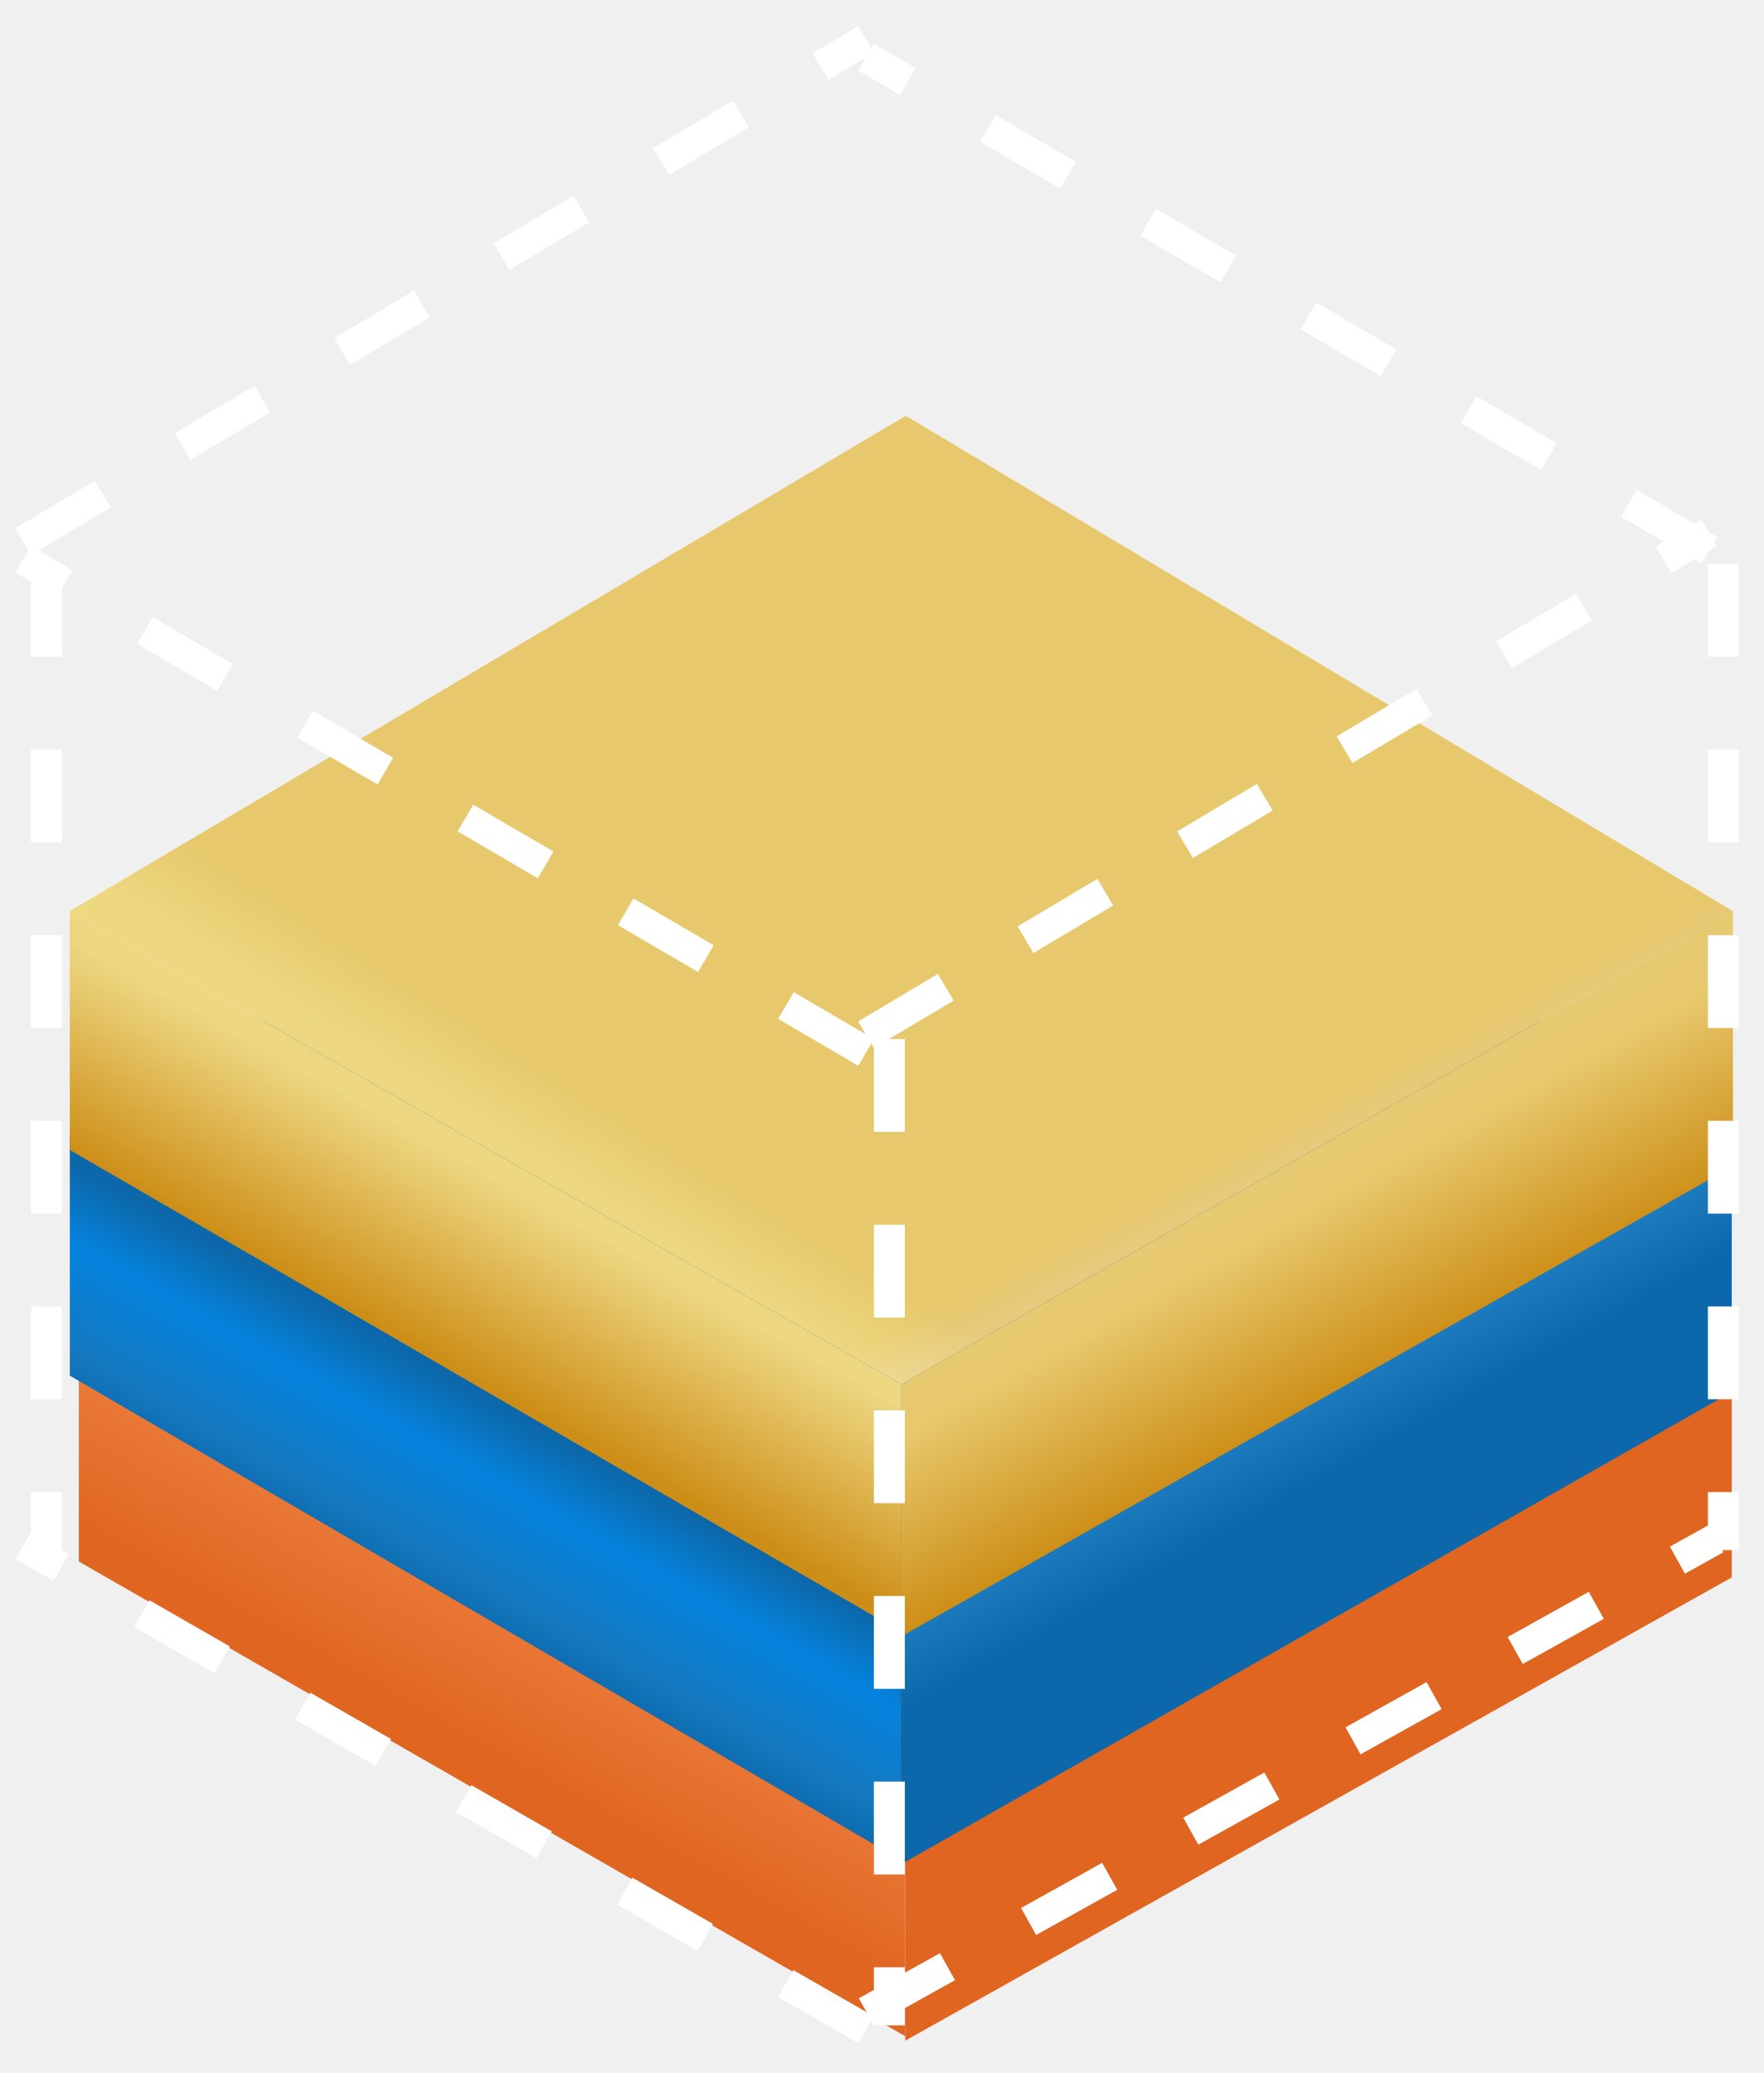
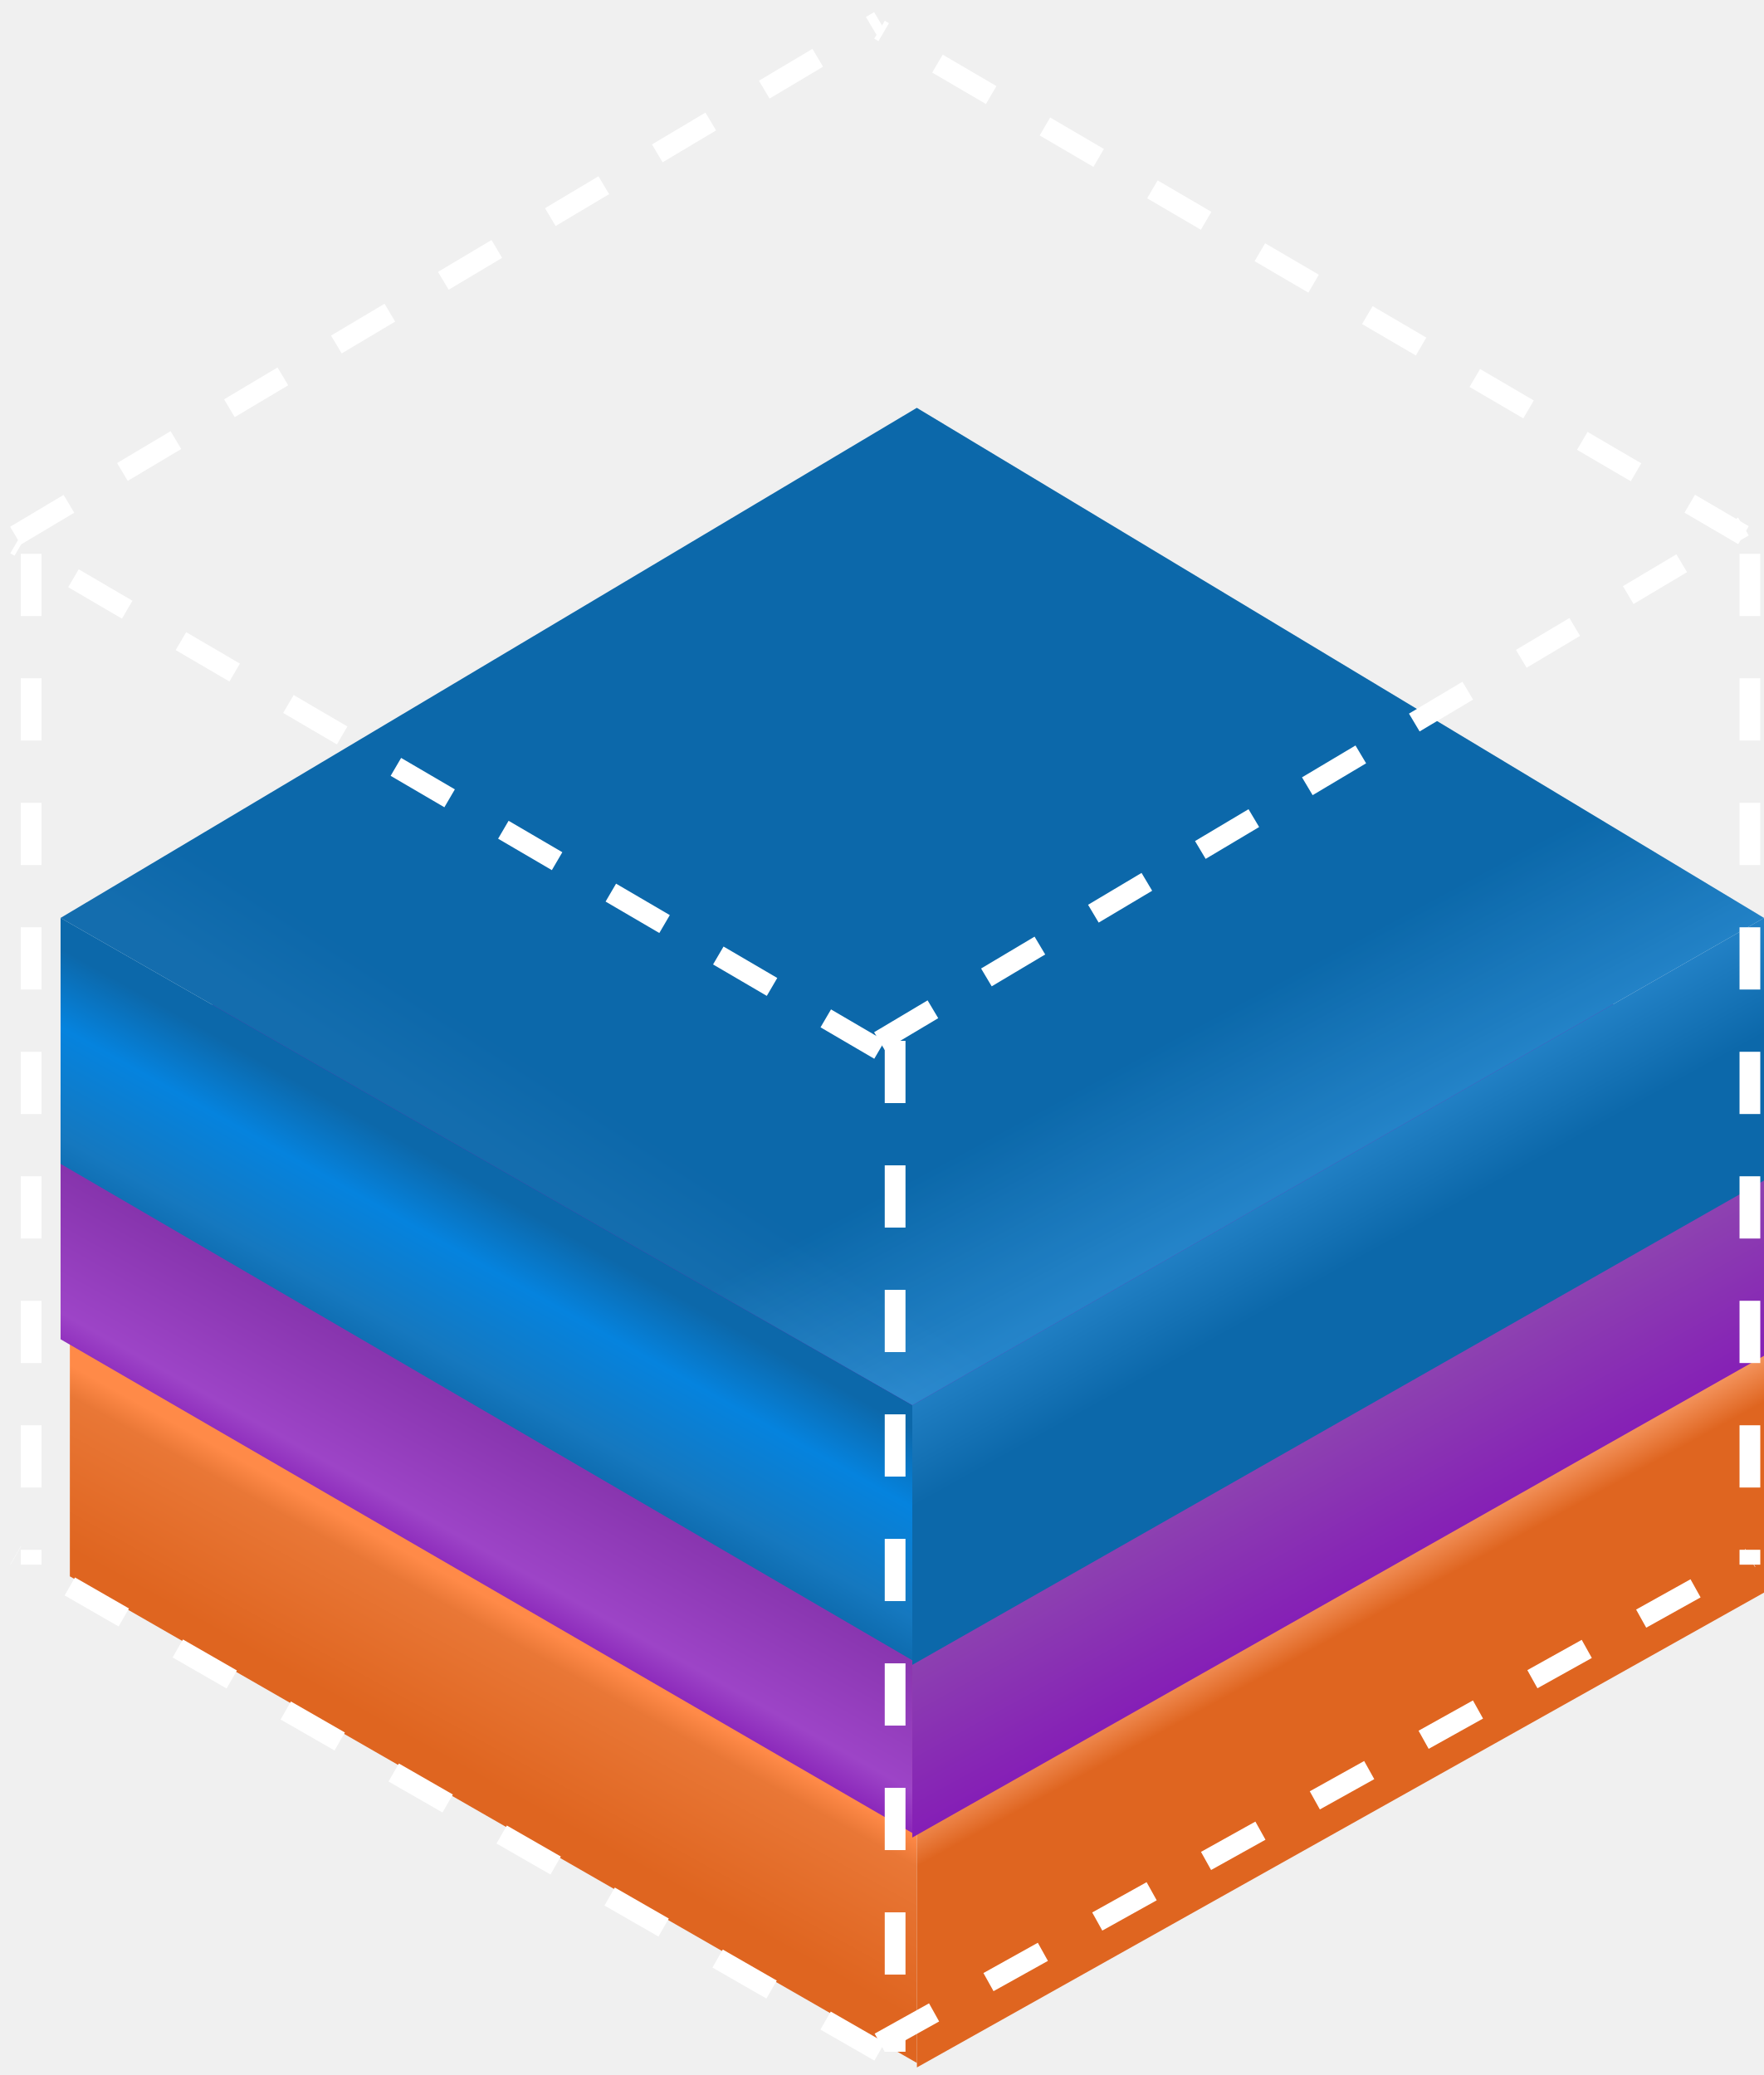
- <svg xmlns="http://www.w3.org/2000/svg" width="57" height="67" viewBox="0 0 57 67" fill="none">
-   <path d="M29.397 27.1L2.548 42.867L29.255 57.93L55.962 42.867L29.397 27.1Z" fill="url(#paint0_linear_532_252)" />
-   <path d="M29.397 27.1L2.548 42.867L29.255 57.93L55.962 42.867L29.397 27.1Z" fill="url(#paint1_linear_532_252)" fill-opacity="0.2" />
-   <path d="M2.548 50.469V42.867L29.255 57.93V65.813L2.548 50.469Z" fill="url(#paint2_linear_532_252)" />
-   <path d="M55.962 42.867L29.255 57.93V65.954L55.962 50.982V42.867Z" fill="url(#paint3_linear_532_252)" />
-   <path d="M29.252 20.623L2.256 36.707L29.109 52.073L55.962 36.707L29.252 20.623Z" fill="url(#paint4_linear_532_252)" />
-   <path d="M29.252 20.623L2.256 36.707L29.109 52.073L55.962 36.707L29.252 20.623Z" fill="url(#paint5_linear_532_252)" fill-opacity="0.2" />
-   <path d="M2.256 44.462V36.707L29.109 52.073V60.116L2.256 44.462Z" fill="url(#paint6_linear_532_252)" />
-   <path d="M55.962 36.707L29.109 52.073V60.259L55.962 44.986V36.707Z" fill="url(#paint7_linear_532_252)" />
-   <path d="M29.271 13.439L2.256 29.448L29.128 44.742L56 29.448L29.271 13.439Z" fill="url(#paint8_linear_532_252)" />
-   <path d="M29.271 13.439L2.256 29.448L29.128 44.742L56 29.448L29.271 13.439Z" fill="url(#paint9_linear_532_252)" fill-opacity="0.2" />
-   <path d="M2.256 37.167V29.448L29.128 44.742V52.747L2.256 37.167Z" fill="url(#paint10_linear_532_252)" />
-   <path d="M56 29.448L29.128 44.742V52.89L56 37.688V29.448Z" fill="url(#paint11_linear_532_252)" />
-   <line x1="0.744" y1="17.505" x2="27.985" y2="1.276" stroke="white" stroke-dasharray="3 3" />
-   <line x1="27.985" y1="33.443" x2="55.225" y2="17.215" stroke="white" stroke-dasharray="3 3" />
-   <line x1="27.997" y1="65.023" x2="55.445" y2="49.734" stroke="white" stroke-dasharray="3 3" />
-   <line x1="55.228" y1="17.786" x2="27.988" y2="1.848" stroke="white" stroke-dasharray="3 3" />
-   <line x1="27.988" y1="34.014" x2="0.748" y2="18.076" stroke="white" stroke-dasharray="3 3" />
-   <line x1="27.991" y1="65.603" x2="0.751" y2="49.955" stroke="white" stroke-dasharray="3 3" />
-   <line x1="28.74" y1="33.583" x2="28.74" y2="65.46" stroke="white" stroke-dasharray="3 3" />
-   <line x1="55.691" y1="18.224" x2="55.691" y2="50.101" stroke="white" stroke-dasharray="3 3" />
-   <line x1="1.5" y1="18.224" x2="1.5" y2="50.101" stroke="white" stroke-dasharray="3 3" />
+ <svg xmlns="http://www.w3.org/2000/svg" width="85" height="100" viewBox="0 0 85 100" fill="none">
+   <path d="M44.4 40.253L3.366 64.351L44.183 87.372L85 64.351L44.4 40.253Z" fill="url(#paint0_linear_532_906)" />
+   <path d="M44.4 40.253L3.366 64.351L44.183 87.372L85 64.351L44.4 40.253Z" fill="url(#paint1_linear_532_906)" fill-opacity="0.2" />
+   <path d="M3.366 75.968V64.35L44.183 87.371V99.42L3.366 75.968Z" fill="url(#paint2_linear_532_906)" />
+   <path d="M85 64.35L44.183 87.371V99.635L85 76.753V64.35Z" fill="url(#paint3_linear_532_906)" />
+   <path d="M44.178 28.304L2.919 52.753L43.959 76.111L85 52.753L44.178 28.304Z" fill="url(#paint4_linear_532_906)" />
+   <path d="M44.178 28.304L2.919 52.753L43.959 76.111L85 52.753L44.178 28.304Z" fill="url(#paint5_linear_532_906)" fill-opacity="0.2" />
+   <path d="M2.919 64.543V52.754L43.959 76.112V88.337L2.919 64.543Z" fill="url(#paint6_linear_532_906)" />
+   <path d="M85 52.754L43.96 76.112V88.556L85 65.339V52.754Z" fill="url(#paint7_linear_532_906)" />
+   <path d="M44.178 19.656L2.919 44.238L43.96 67.723L85 44.238L44.178 19.656Z" fill="url(#paint8_linear_532_906)" />
+   <path d="M44.178 19.656L2.919 44.238L43.96 67.723L85 44.238L44.178 19.656Z" fill="url(#paint9_linear_532_906)" fill-opacity="0.2" />
+   <path d="M2.919 56.09V44.238L43.96 67.723V80.014L2.919 56.09Z" fill="url(#paint10_linear_532_906)" />
+   <path d="M85 44.238L43.96 67.723V80.234L85 56.891V44.238Z" fill="url(#paint11_linear_532_906)" />
+   <line x1="0.744" y1="25.816" x2="42.376" y2="1.014" stroke="white" stroke-dasharray="3 3" />
+   <line x1="42.376" y1="50.175" x2="84.008" y2="25.373" stroke="white" stroke-dasharray="3 3" />
+   <line x1="42.389" y1="98.443" x2="84.339" y2="75.077" stroke="white" stroke-dasharray="3 3" />
+   <line x1="84.012" y1="25.791" x2="42.38" y2="1.432" stroke="white" stroke-dasharray="3 3" />
+   <line x1="42.38" y1="50.593" x2="0.748" y2="26.234" stroke="white" stroke-dasharray="3 3" />
+   <line x1="42.383" y1="98.871" x2="0.751" y2="74.954" stroke="white" stroke-dasharray="3 3" />
+   <line x1="43.132" y1="50.161" x2="43.132" y2="98.879" stroke="white" stroke-dasharray="3 3" />
+   <line x1="84.321" y1="26.688" x2="84.321" y2="75.406" stroke="white" stroke-dasharray="3 3" />
+   <line x1="1.5" y1="26.688" x2="1.5" y2="75.406" stroke="white" stroke-dasharray="3 3" />
  <defs>
-     <linearGradient id="paint0_linear_532_252" x1="25.42" y1="29.634" x2="37.886" y2="53.097" gradientUnits="userSpaceOnUse">
+     <linearGradient id="paint0_linear_532_906" x1="38.321" y1="44.126" x2="57.373" y2="79.985" gradientUnits="userSpaceOnUse">
      <stop offset="0.951" stop-color="#DF6520" />
      <stop offset="1" stop-color="#D98B5F" />
    </linearGradient>
-     <linearGradient id="paint1_linear_532_252" x1="20.59" y1="45.26" x2="17.224" y2="50.637" gradientUnits="userSpaceOnUse">
+     <linearGradient id="paint1_linear_532_906" x1="30.939" y1="68.008" x2="25.796" y2="76.226" gradientUnits="userSpaceOnUse">
      <stop offset="0.565" stop-color="#DF6520" />
      <stop offset="1" stop-color="#F49966" />
    </linearGradient>
-     <linearGradient id="paint2_linear_532_252" x1="17.322" y1="52.017" x2="14.1" y2="57.814" gradientUnits="userSpaceOnUse">
+     <linearGradient id="paint2_linear_532_906" x1="25.946" y1="78.335" x2="21.021" y2="87.194" gradientUnits="userSpaceOnUse">
      <stop stop-color="#FF8A48" />
      <stop offset="0.13" stop-color="#E97736" />
      <stop offset="0.77" stop-color="#DF6520" />
      <stop offset="1" stop-color="#DF6520" />
    </linearGradient>
-     <linearGradient id="paint3_linear_532_252" x1="42.041" y1="50.328" x2="45.683" y2="56.972" gradientUnits="userSpaceOnUse">
+     <linearGradient id="paint3_linear_532_906" x1="63.723" y1="75.753" x2="69.29" y2="85.908" gradientUnits="userSpaceOnUse">
      <stop stop-color="#FFAD7E" />
      <stop offset="0.264" stop-color="#DF6520" />
      <stop offset="1" stop-color="#DF6520" />
    </linearGradient>
-     <linearGradient id="paint4_linear_532_252" x1="25.252" y1="23.207" x2="38.072" y2="46.989" gradientUnits="userSpaceOnUse">
+     <linearGradient id="paint4_linear_532_906" x1="38.065" y1="32.233" x2="57.494" y2="68.471" gradientUnits="userSpaceOnUse">
+       <stop offset="0.951" stop-color="#851EB6" />
+       <stop offset="1" stop-color="#A631DD" />
+     </linearGradient>
+     <linearGradient id="paint5_linear_532_906" x1="30.643" y1="56.464" x2="25.404" y2="64.76" gradientUnits="userSpaceOnUse">
+       <stop offset="0.565" stop-color="#851EB6" />
+       <stop offset="1" stop-color="#B96EDC" />
+     </linearGradient>
+     <linearGradient id="paint6_linear_532_906" x1="25.622" y1="66.944" x2="20.601" y2="75.894" gradientUnits="userSpaceOnUse">
+       <stop stop-color="#851EB6" />
+       <stop offset="0.13" stop-color="#8533AB" />
+       <stop offset="0.77" stop-color="#9D44C7" />
+       <stop offset="1" stop-color="#851EB6" />
+     </linearGradient>
+     <linearGradient id="paint7_linear_532_906" x1="63.607" y1="64.324" x2="69.282" y2="74.584" gradientUnits="userSpaceOnUse">
+       <stop stop-color="#B072CD" />
+       <stop offset="0.264" stop-color="#8E46B0" />
+       <stop offset="1" stop-color="#851EB6" />
+     </linearGradient>
+     <linearGradient id="paint8_linear_532_906" x1="38.066" y1="23.607" x2="57.658" y2="59.953" gradientUnits="userSpaceOnUse">
      <stop offset="0.775" stop-color="#0C68AA" />
      <stop offset="1" stop-color="#2B8BD1" />
    </linearGradient>
-     <linearGradient id="paint5_linear_532_252" x1="20.396" y1="39.148" x2="16.941" y2="44.589" gradientUnits="userSpaceOnUse">
+     <linearGradient id="paint9_linear_532_906" x1="30.643" y1="47.97" x2="25.363" y2="56.284" gradientUnits="userSpaceOnUse">
      <stop offset="0.565" stop-color="#0C68AA" />
      <stop offset="1" stop-color="#3083BF" />
    </linearGradient>
-     <linearGradient id="paint6_linear_532_252" x1="17.111" y1="46.042" x2="13.798" y2="51.914" gradientUnits="userSpaceOnUse">
+     <linearGradient id="paint10_linear_532_906" x1="25.622" y1="58.505" x2="20.56" y2="67.48" gradientUnits="userSpaceOnUse">
      <stop stop-color="#0C68AA" />
      <stop offset="0.32" stop-color="#0583DE" />
      <stop offset="0.77" stop-color="#1578BF" />
      <stop offset="1" stop-color="#0C68AA" />
    </linearGradient>
-     <linearGradient id="paint7_linear_532_252" x1="41.964" y1="44.318" x2="45.709" y2="51.051" gradientUnits="userSpaceOnUse">
+     <linearGradient id="paint11_linear_532_906" x1="63.607" y1="55.871" x2="69.329" y2="66.16" gradientUnits="userSpaceOnUse">
      <stop stop-color="#2382C7" />
      <stop offset="0.435" stop-color="#0C68AA" />
      <stop offset="1" stop-color="#0C68AA" />
    </linearGradient>
-     <linearGradient id="paint8_linear_532_252" x1="25.269" y1="16.012" x2="37.99" y2="39.739" gradientUnits="userSpaceOnUse">
-       <stop offset="0.951" stop-color="#EDD781" />
-       <stop offset="1" stop-color="#EDD997" />
-     </linearGradient>
-     <linearGradient id="paint9_linear_532_252" x1="20.409" y1="31.878" x2="16.978" y2="37.309" gradientUnits="userSpaceOnUse">
-       <stop offset="0.565" stop-color="#CD8E17" />
-       <stop offset="1" stop-color="#ECD681" />
-     </linearGradient>
-     <linearGradient id="paint10_linear_532_252" x1="17.121" y1="38.739" x2="13.834" y2="44.599" gradientUnits="userSpaceOnUse">
-       <stop stop-color="#EDD781" />
-       <stop offset="0" stop-color="#ECD680" />
-       <stop offset="0.19" stop-color="#E7C86C" />
-       <stop offset="0.885" stop-color="#CD8E17" />
-     </linearGradient>
-     <linearGradient id="paint11_linear_532_252" x1="41.992" y1="37.024" x2="45.709" y2="43.742" gradientUnits="userSpaceOnUse">
-       <stop stop-color="#E7C973" />
-       <stop offset="0.264" stop-color="#E7C86C" />
-       <stop offset="1" stop-color="#CD8E17" />
-     </linearGradient>
  </defs>
</svg>
